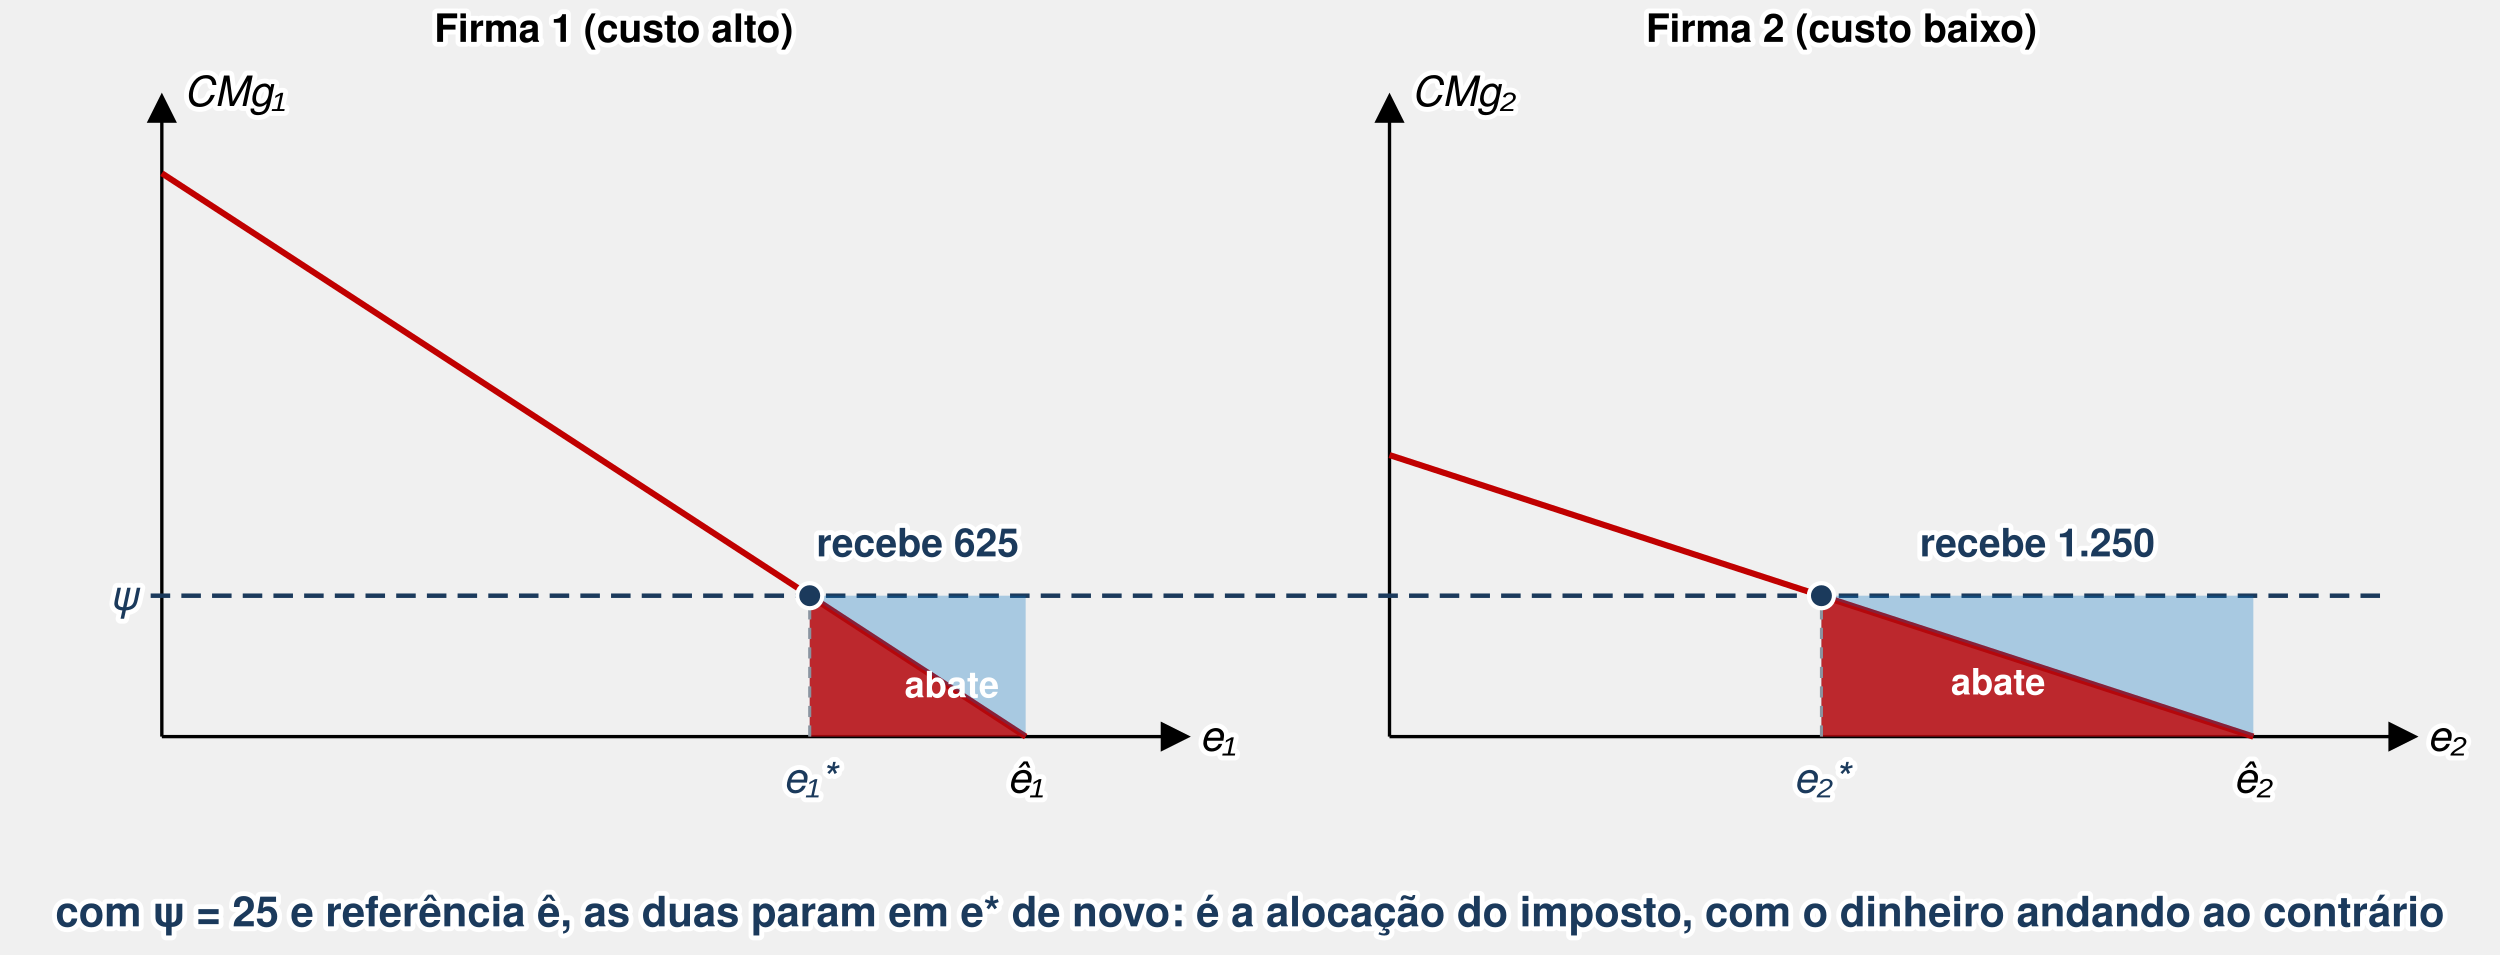
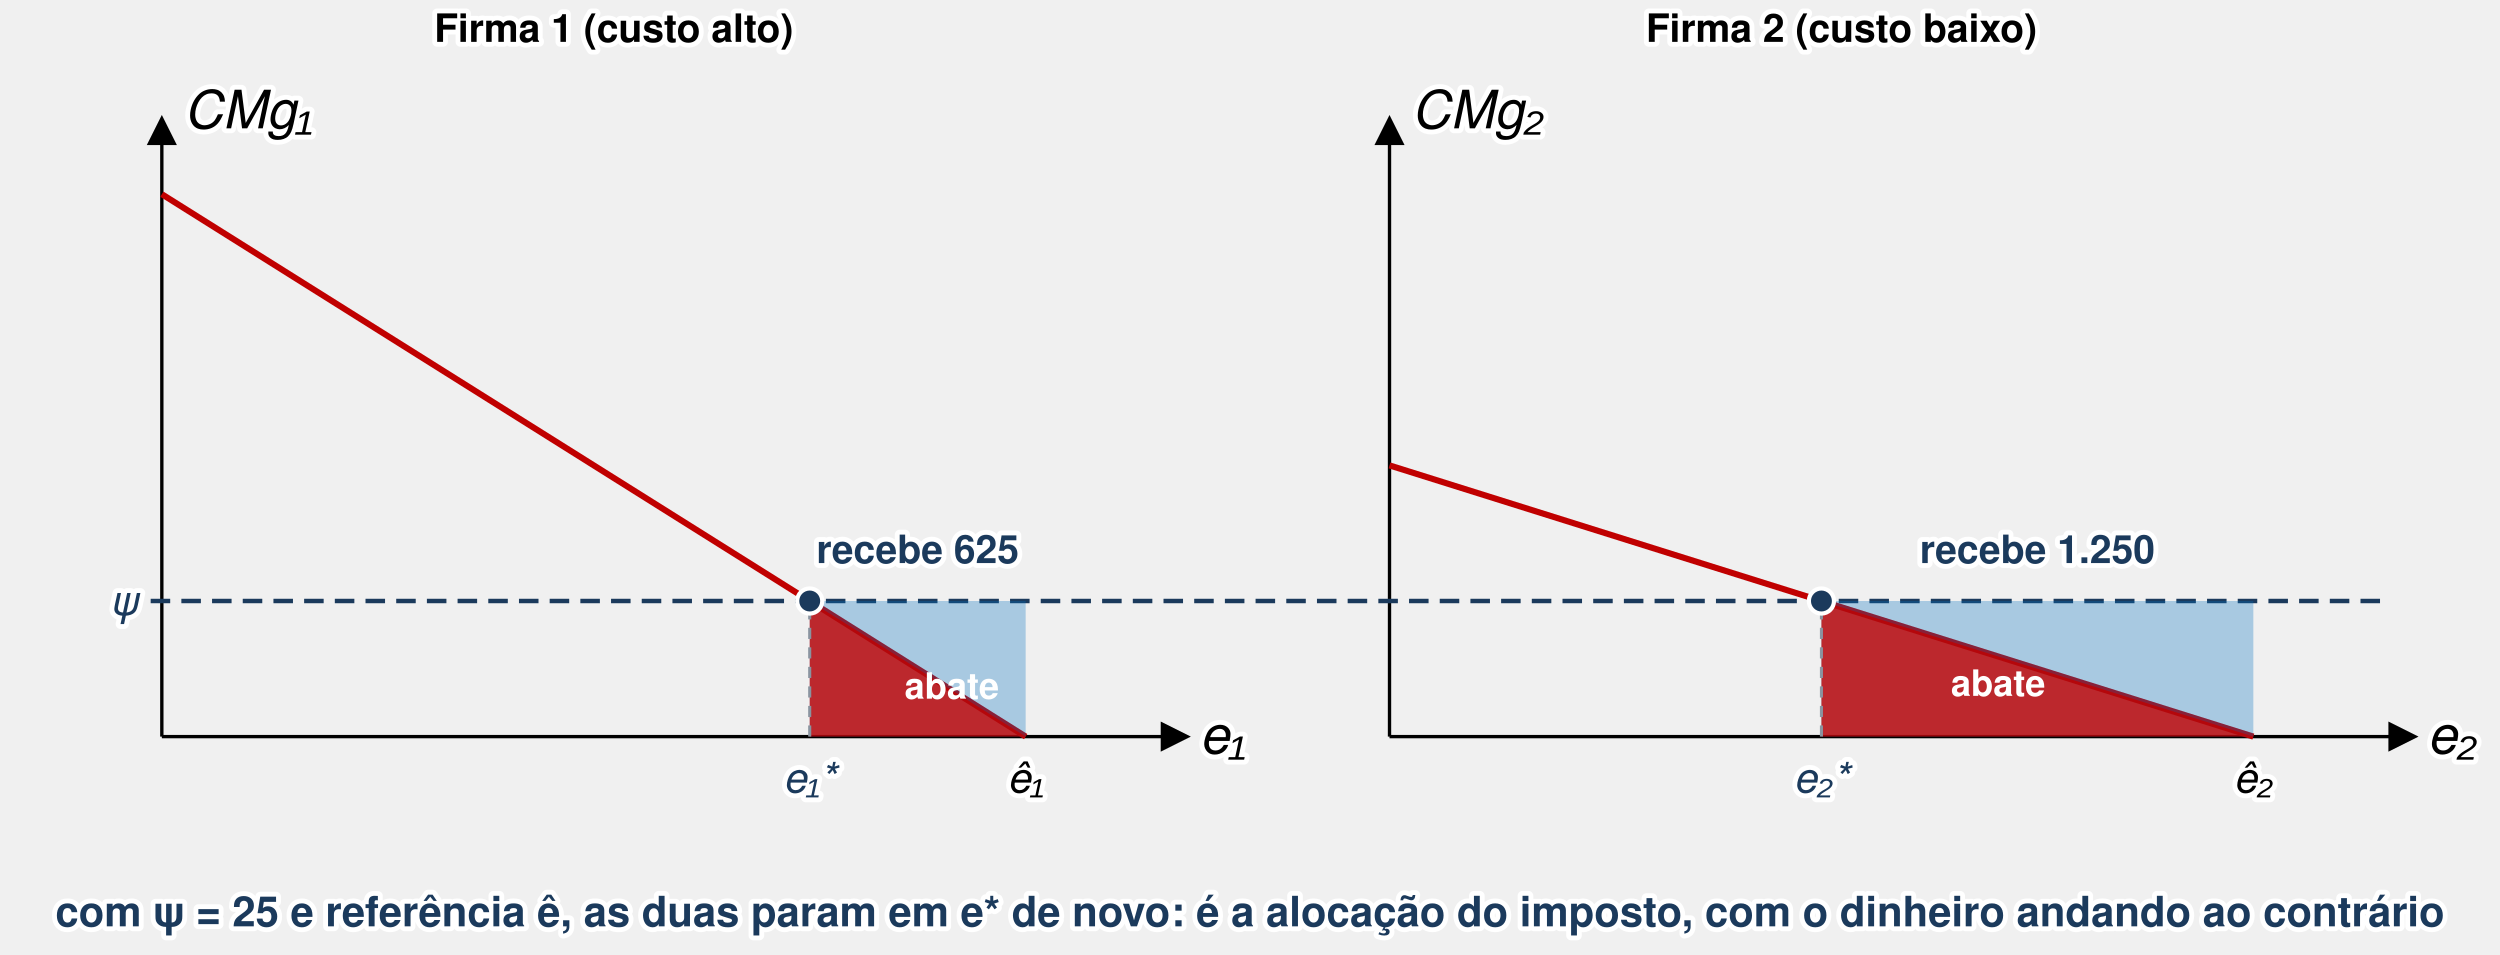
<svg xmlns="http://www.w3.org/2000/svg" width="896" height="342" viewBox="0 0 896 342" role="img" font-family="Source Sans Pro, Helvetica, Arial, sans-serif">
  <defs>
    <marker id="seta" markerWidth="9" markerHeight="9" refX="5" refY="4.5" orient="auto">
      <path d="M0,0 L9,4.5 L0,9 Z" fill="#000000" />
    </marker>
    <marker id="seta-apagada" markerWidth="9" markerHeight="9" refX="5" refY="4.5" orient="auto">
      <path d="M0,0 L9,4.5 L0,9 Z" fill="#c8d0d8" />
    </marker>
  </defs>
  <text x="220.0" y="15.0" font-size="14" fill="#000000" text-anchor="middle" font-weight="600" stroke="#ffffff" stroke-width="3.5" stroke-linejoin="round" paint-order="stroke">Firma 1 (custo alto)</text>
  <text x="660.0" y="15.0" font-size="14" fill="#000000" text-anchor="middle" font-weight="600" stroke="#ffffff" stroke-width="3.5" stroke-linejoin="round" paint-order="stroke">Firma 2 (custo baixo)</text>
-   <line x1="58.0" y1="264.0" x2="58.0" y2="38.0" stroke="#000000" stroke-width="1.2" marker-end="url(#seta)" />
+   <line x1="58.0" y1="264.0" x2="58.0" y2="46.0" stroke="#000000" stroke-width="1.2" marker-end="url(#seta)" />
  <line x1="58.0" y1="264.0" x2="422.0" y2="264.0" stroke="#000000" stroke-width="1.2" marker-end="url(#seta)" />
-   <text x="430.0" y="269.0" font-size="15" fill="#000000" text-anchor="start" font-style="italic" stroke="#ffffff" stroke-width="3.5" stroke-linejoin="round" paint-order="stroke">e₁</text>
-   <text x="66.0" y="38.0" font-size="15" fill="#000000" text-anchor="start" font-style="italic" stroke="#ffffff" stroke-width="3.5" stroke-linejoin="round" paint-order="stroke">CMg₁</text>
-   <line x1="498.0" y1="264.0" x2="498.0" y2="38.0" stroke="#000000" stroke-width="1.2" marker-end="url(#seta)" />
+   <text x="430.0" y="270.0" font-size="19" fill="#000000" text-anchor="start" font-style="italic" stroke="#ffffff" stroke-width="3.5" stroke-linejoin="round" paint-order="stroke">e₁</text>
+   <text x="66.0" y="46.0" font-size="19" fill="#000000" text-anchor="start" font-style="italic" stroke="#ffffff" stroke-width="3.5" stroke-linejoin="round" paint-order="stroke">CMg₁</text>
+   <line x1="498.0" y1="264.0" x2="498.0" y2="46.0" stroke="#000000" stroke-width="1.2" marker-end="url(#seta)" />
  <line x1="498.0" y1="264.0" x2="862.0" y2="264.0" stroke="#000000" stroke-width="1.2" marker-end="url(#seta)" />
-   <text x="870.0" y="269.0" font-size="15" fill="#000000" text-anchor="start" font-style="italic" stroke="#ffffff" stroke-width="3.5" stroke-linejoin="round" paint-order="stroke">e₂</text>
-   <text x="506.0" y="38.0" font-size="15" fill="#000000" text-anchor="start" font-style="italic" stroke="#ffffff" stroke-width="3.5" stroke-linejoin="round" paint-order="stroke">CMg₂</text>
-   <line x1="58.0" y1="62.1" x2="367.6" y2="264.0" stroke="#C00000" stroke-width="2.2" />
-   <line x1="498.0" y1="163.1" x2="807.6" y2="264.0" stroke="#C00000" stroke-width="2.2" />
+   <text x="870.0" y="270.0" font-size="19" fill="#000000" text-anchor="start" font-style="italic" stroke="#ffffff" stroke-width="3.5" stroke-linejoin="round" paint-order="stroke">e₂</text>
+   <text x="506.0" y="46.0" font-size="19" fill="#000000" text-anchor="start" font-style="italic" stroke="#ffffff" stroke-width="3.5" stroke-linejoin="round" paint-order="stroke">CMg₂</text>
+   <line x1="58.0" y1="69.6" x2="367.6" y2="264.0" stroke="#C00000" stroke-width="2.2" />
+   <line x1="498.0" y1="166.8" x2="807.6" y2="264.0" stroke="#C00000" stroke-width="2.2" />
  <text x="367.6" y="284.0" font-size="15" fill="#000000" text-anchor="middle" font-style="italic" stroke="#ffffff" stroke-width="3.5" stroke-linejoin="round" paint-order="stroke">ê₁</text>
  <text x="807.6" y="284.0" font-size="15" fill="#000000" text-anchor="middle" font-style="italic" stroke="#ffffff" stroke-width="3.5" stroke-linejoin="round" paint-order="stroke">ê₂</text>
-   <line x1="54.0" y1="213.5" x2="854.0" y2="213.5" stroke="#1b3a5c" stroke-width="1.6" stroke-dasharray="7 4" />
-   <text x="50.0" y="218.5" font-size="15" fill="#1b3a5c" text-anchor="end" font-style="italic" stroke="#ffffff" stroke-width="3.5" stroke-linejoin="round" paint-order="stroke">ψ</text>
-   <path d="M 290.2 264.0 L 367.6 264.0 L 367.6 213.5 L 290.2 213.5 Z" fill="#0070C0" fill-opacity="0.3" stroke="none" />
-   <path d="M 290.2 264.0 L 367.6 264.0 L 290.2 213.5 Z" fill="#C00000" fill-opacity="0.8" stroke="none" />
-   <line x1="290.2" y1="264.0" x2="290.2" y2="213.5" stroke="#8a94a0" stroke-width="1.1" stroke-dasharray="4 3" />
-   <circle cx="290.2" cy="213.5" r="4.5" fill="#1b3a5c" stroke="#ffffff" stroke-width="1.5" />
+   <line x1="54.0" y1="215.4" x2="854.0" y2="215.4" stroke="#1b3a5c" stroke-width="1.6" stroke-dasharray="7 4" />
+   <text x="50.0" y="220.4" font-size="15" fill="#1b3a5c" text-anchor="end" font-style="italic" stroke="#ffffff" stroke-width="3.5" stroke-linejoin="round" paint-order="stroke">ψ</text>
+   <path d="M 290.2 264.0 L 367.6 264.0 L 367.6 215.4 L 290.2 215.4 Z" fill="#0070C0" fill-opacity="0.3" stroke="none" />
+   <path d="M 290.2 264.0 L 367.6 264.0 L 290.2 215.4 Z" fill="#C00000" fill-opacity="0.8" stroke="none" />
+   <line x1="290.2" y1="264.0" x2="290.2" y2="215.4" stroke="#8a94a0" stroke-width="1.1" stroke-dasharray="4 3" />
+   <circle cx="290.2" cy="215.4" r="4.5" fill="#1b3a5c" stroke="#ffffff" stroke-width="1.5" />
  <text x="290.2" y="284.0" font-size="15" fill="#1b3a5c" text-anchor="middle" font-style="italic" stroke="#ffffff" stroke-width="3.5" stroke-linejoin="round" paint-order="stroke">e₁*</text>
-   <path d="M 652.8 264.0 L 807.6 264.0 L 807.6 213.5 L 652.8 213.5 Z" fill="#0070C0" fill-opacity="0.3" stroke="none" />
-   <path d="M 652.8 264.0 L 807.6 264.0 L 652.8 213.5 Z" fill="#C00000" fill-opacity="0.8" stroke="none" />
-   <line x1="652.8" y1="264.0" x2="652.8" y2="213.5" stroke="#8a94a0" stroke-width="1.1" stroke-dasharray="4 3" />
-   <circle cx="652.8" cy="213.5" r="4.5" fill="#1b3a5c" stroke="#ffffff" stroke-width="1.5" />
+   <path d="M 652.8 264.0 L 807.6 264.0 L 807.6 215.4 L 652.8 215.4 Z" fill="#0070C0" fill-opacity="0.3" stroke="none" />
+   <path d="M 652.8 264.0 L 807.6 264.0 L 652.8 215.4 Z" fill="#C00000" fill-opacity="0.8" stroke="none" />
+   <line x1="652.8" y1="264.0" x2="652.8" y2="215.4" stroke="#8a94a0" stroke-width="1.1" stroke-dasharray="4 3" />
+   <circle cx="652.8" cy="215.4" r="4.5" fill="#1b3a5c" stroke="#ffffff" stroke-width="1.5" />
  <text x="652.8" y="284.0" font-size="15" fill="#1b3a5c" text-anchor="middle" font-style="italic" stroke="#ffffff" stroke-width="3.5" stroke-linejoin="round" paint-order="stroke">e₂*</text>
-   <text x="324.2" y="249.9" font-size="13" fill="#ffffff" text-anchor="start" font-weight="600">abate</text>
-   <text x="699.2" y="248.9" font-size="13" fill="#ffffff" text-anchor="start" font-weight="600">abate</text>
-   <text x="328.9" y="199.4" font-size="14" fill="#1b3a5c" text-anchor="middle" font-weight="600" stroke="#ffffff" stroke-width="3.5" stroke-linejoin="round" paint-order="stroke">recebe 625</text>
-   <text x="730.2" y="199.4" font-size="14" fill="#1b3a5c" text-anchor="middle" font-weight="600" stroke="#ffffff" stroke-width="3.5" stroke-linejoin="round" paint-order="stroke">recebe 1.250</text>
+   <text x="324.2" y="250.4" font-size="13" fill="#ffffff" text-anchor="start" font-weight="600">abate</text>
+   <text x="699.2" y="249.4" font-size="13" fill="#ffffff" text-anchor="start" font-weight="600">abate</text>
+   <text x="328.9" y="201.8" font-size="14" fill="#1b3a5c" text-anchor="middle" font-weight="600" stroke="#ffffff" stroke-width="3.5" stroke-linejoin="round" paint-order="stroke">recebe 625</text>
+   <text x="730.2" y="201.8" font-size="14" fill="#1b3a5c" text-anchor="middle" font-weight="600" stroke="#ffffff" stroke-width="3.5" stroke-linejoin="round" paint-order="stroke">recebe 1.250</text>
  <text x="448.0" y="332.0" font-size="15" fill="#1b3a5c" text-anchor="middle" font-weight="600" stroke="#ffffff" stroke-width="3.5" stroke-linejoin="round" paint-order="stroke">com ψ = 25 e referência ê, as duas param em e* de novo: é a alocação do imposto, com o dinheiro andando ao contrário</text>
</svg>
